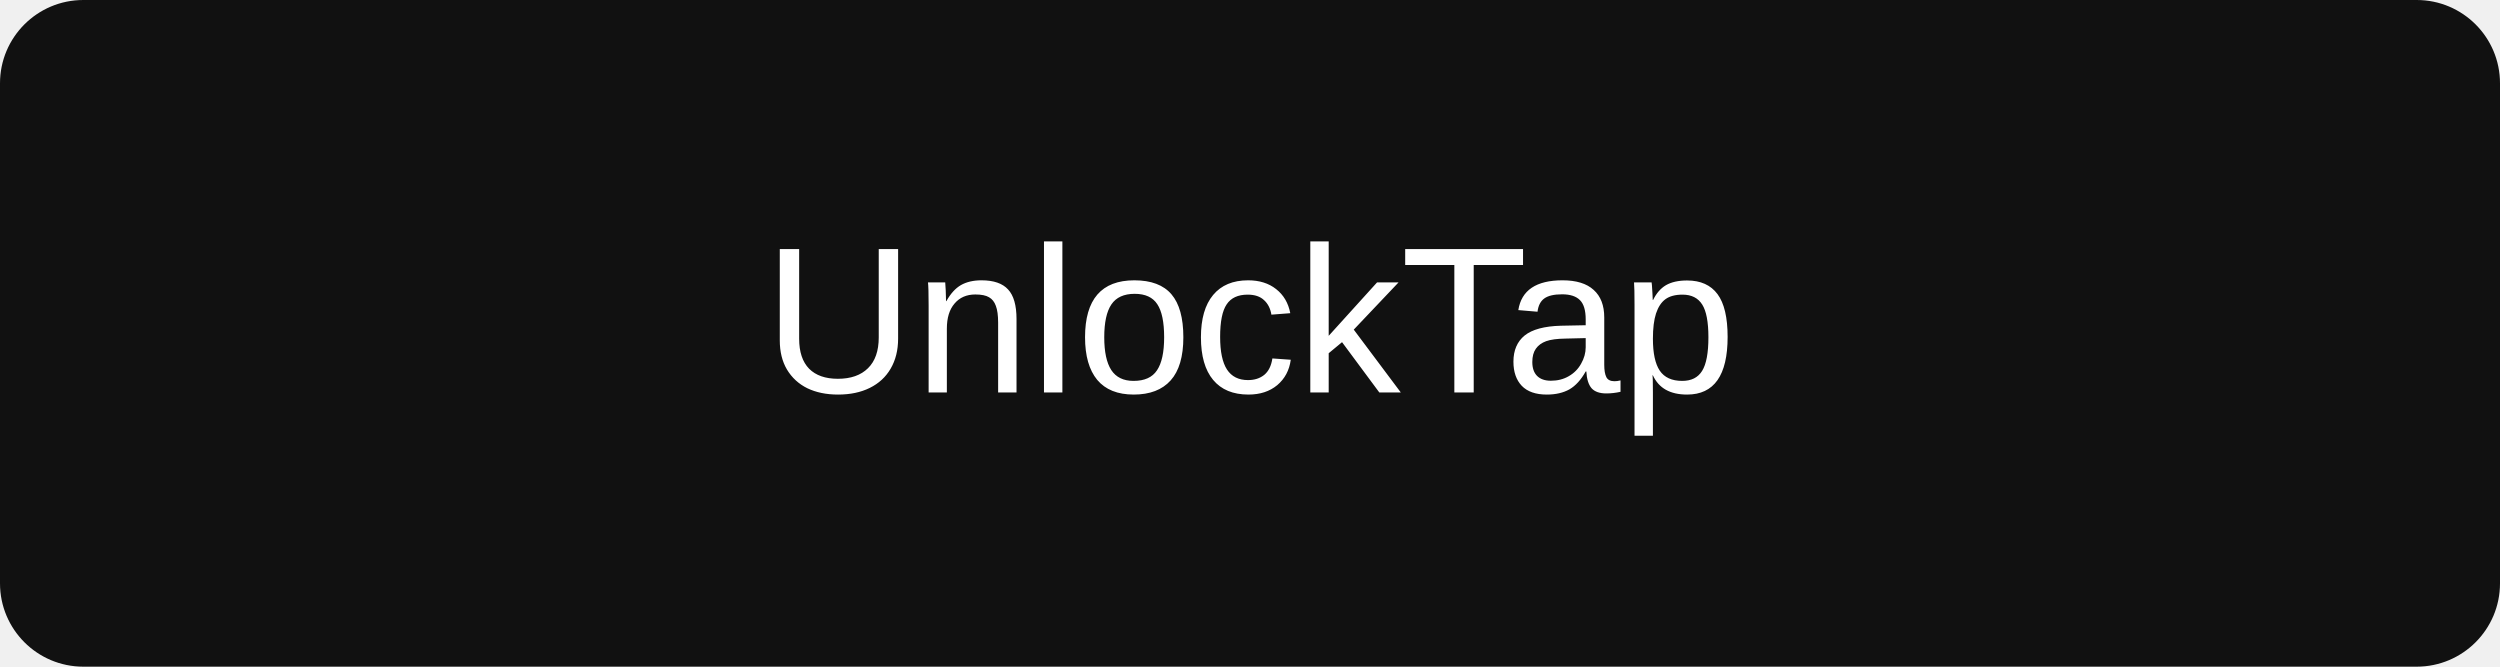
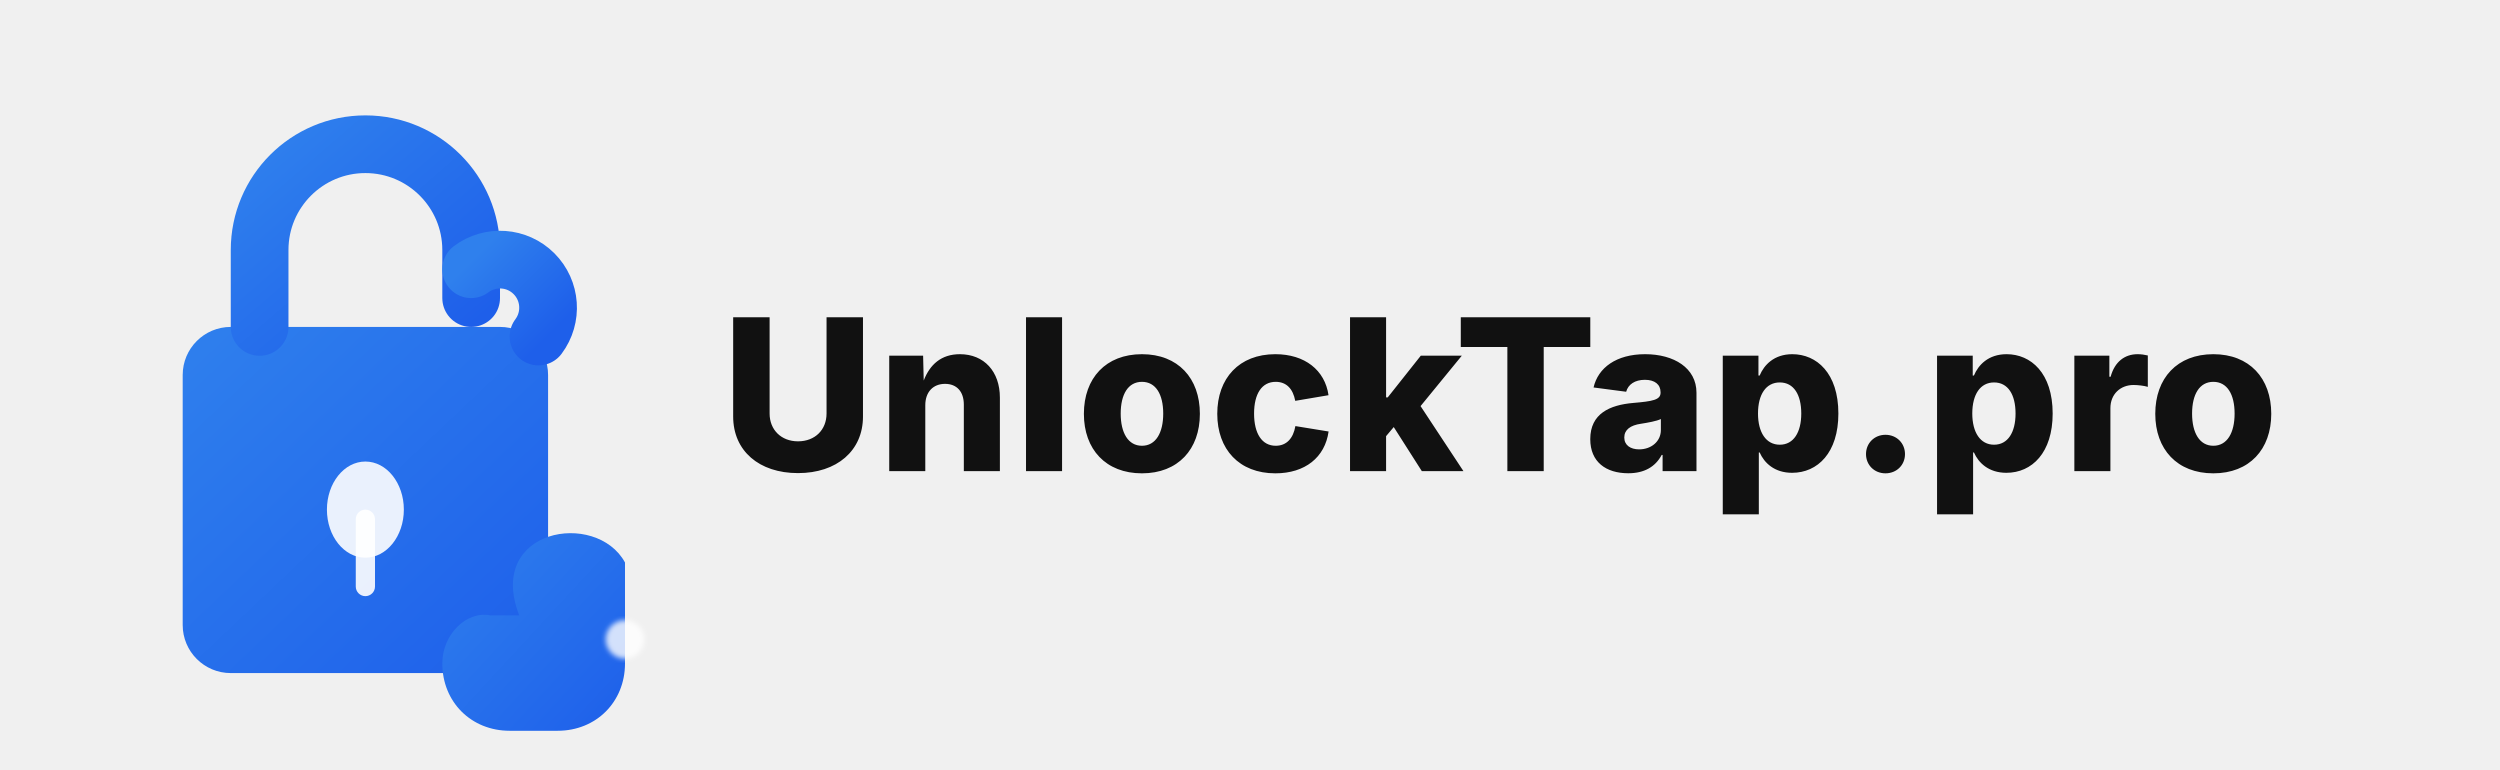
- <svg xmlns="http://www.w3.org/2000/svg" width="120" height="32" viewBox="0 0 240 64" fill="none">
-   <rect width="240" height="64" rx="8" fill="#111" />
-   <text x="50%" y="50%" dominant-baseline="middle" text-anchor="middle" font-family="Arial" font-size="20" fill="#fff">UnlockTap</text>
+ <svg xmlns="http://www.w3.org/2000/svg" width="520" height="160" viewBox="0 0 520 160">
+   <defs>
+     <linearGradient id="blue" x1="0" y1="0" x2="1" y2="1">
+       <stop offset="0" stop-color="#2F80ED" />
+       <stop offset="1" stop-color="#1E5FEA" />
+     </linearGradient>
+     <filter id="soft" x="-10%" y="-10%" width="120%" height="120%">
+       <feGaussianBlur stdDeviation="0.6" />
+     </filter>
+   </defs>
+   <g transform="translate(20,20)">
+     <rect x="18" y="48" rx="10" ry="10" width="76" height="72" fill="url(#blue)" />
+     <ellipse cx="56" cy="86" rx="8" ry="10" fill="#fff" opacity="0.9" />
+     <rect x="54" y="86" width="4" height="18" rx="2" fill="#fff" opacity="0.9" />
+     <path d="M34,48 v-16 a22 22 0 0 1 44 0 v10" fill="none" stroke="url(#blue)" stroke-width="12" stroke-linecap="round" />
+     <path d="M78,36 a10 10 0 0 1 14,14" fill="none" stroke="url(#blue)" stroke-width="12" stroke-linecap="round" />
+   </g>
+   <g transform="translate(18,18)">
+     <path d="M90,110              c-7,-18 16,-22 22,-11              v21 c0,8 -6,14 -14,14              h-10 c-8,0 -14,-6 -14,-14              c0,-6 5,-11 10,-10 z" fill="url(#blue)" />
+     <circle cx="112" cy="115" r="4" fill="#fff" opacity="0.8" filter="url(#soft)" />
+   </g>
+   <text x="150" y="98" font-family="Inter, Helvetica, Arial, sans-serif" font-weight="800" font-size="44" fill="#111111" letter-spacing="0.5">UnlockTap.pro</text>
</svg>
